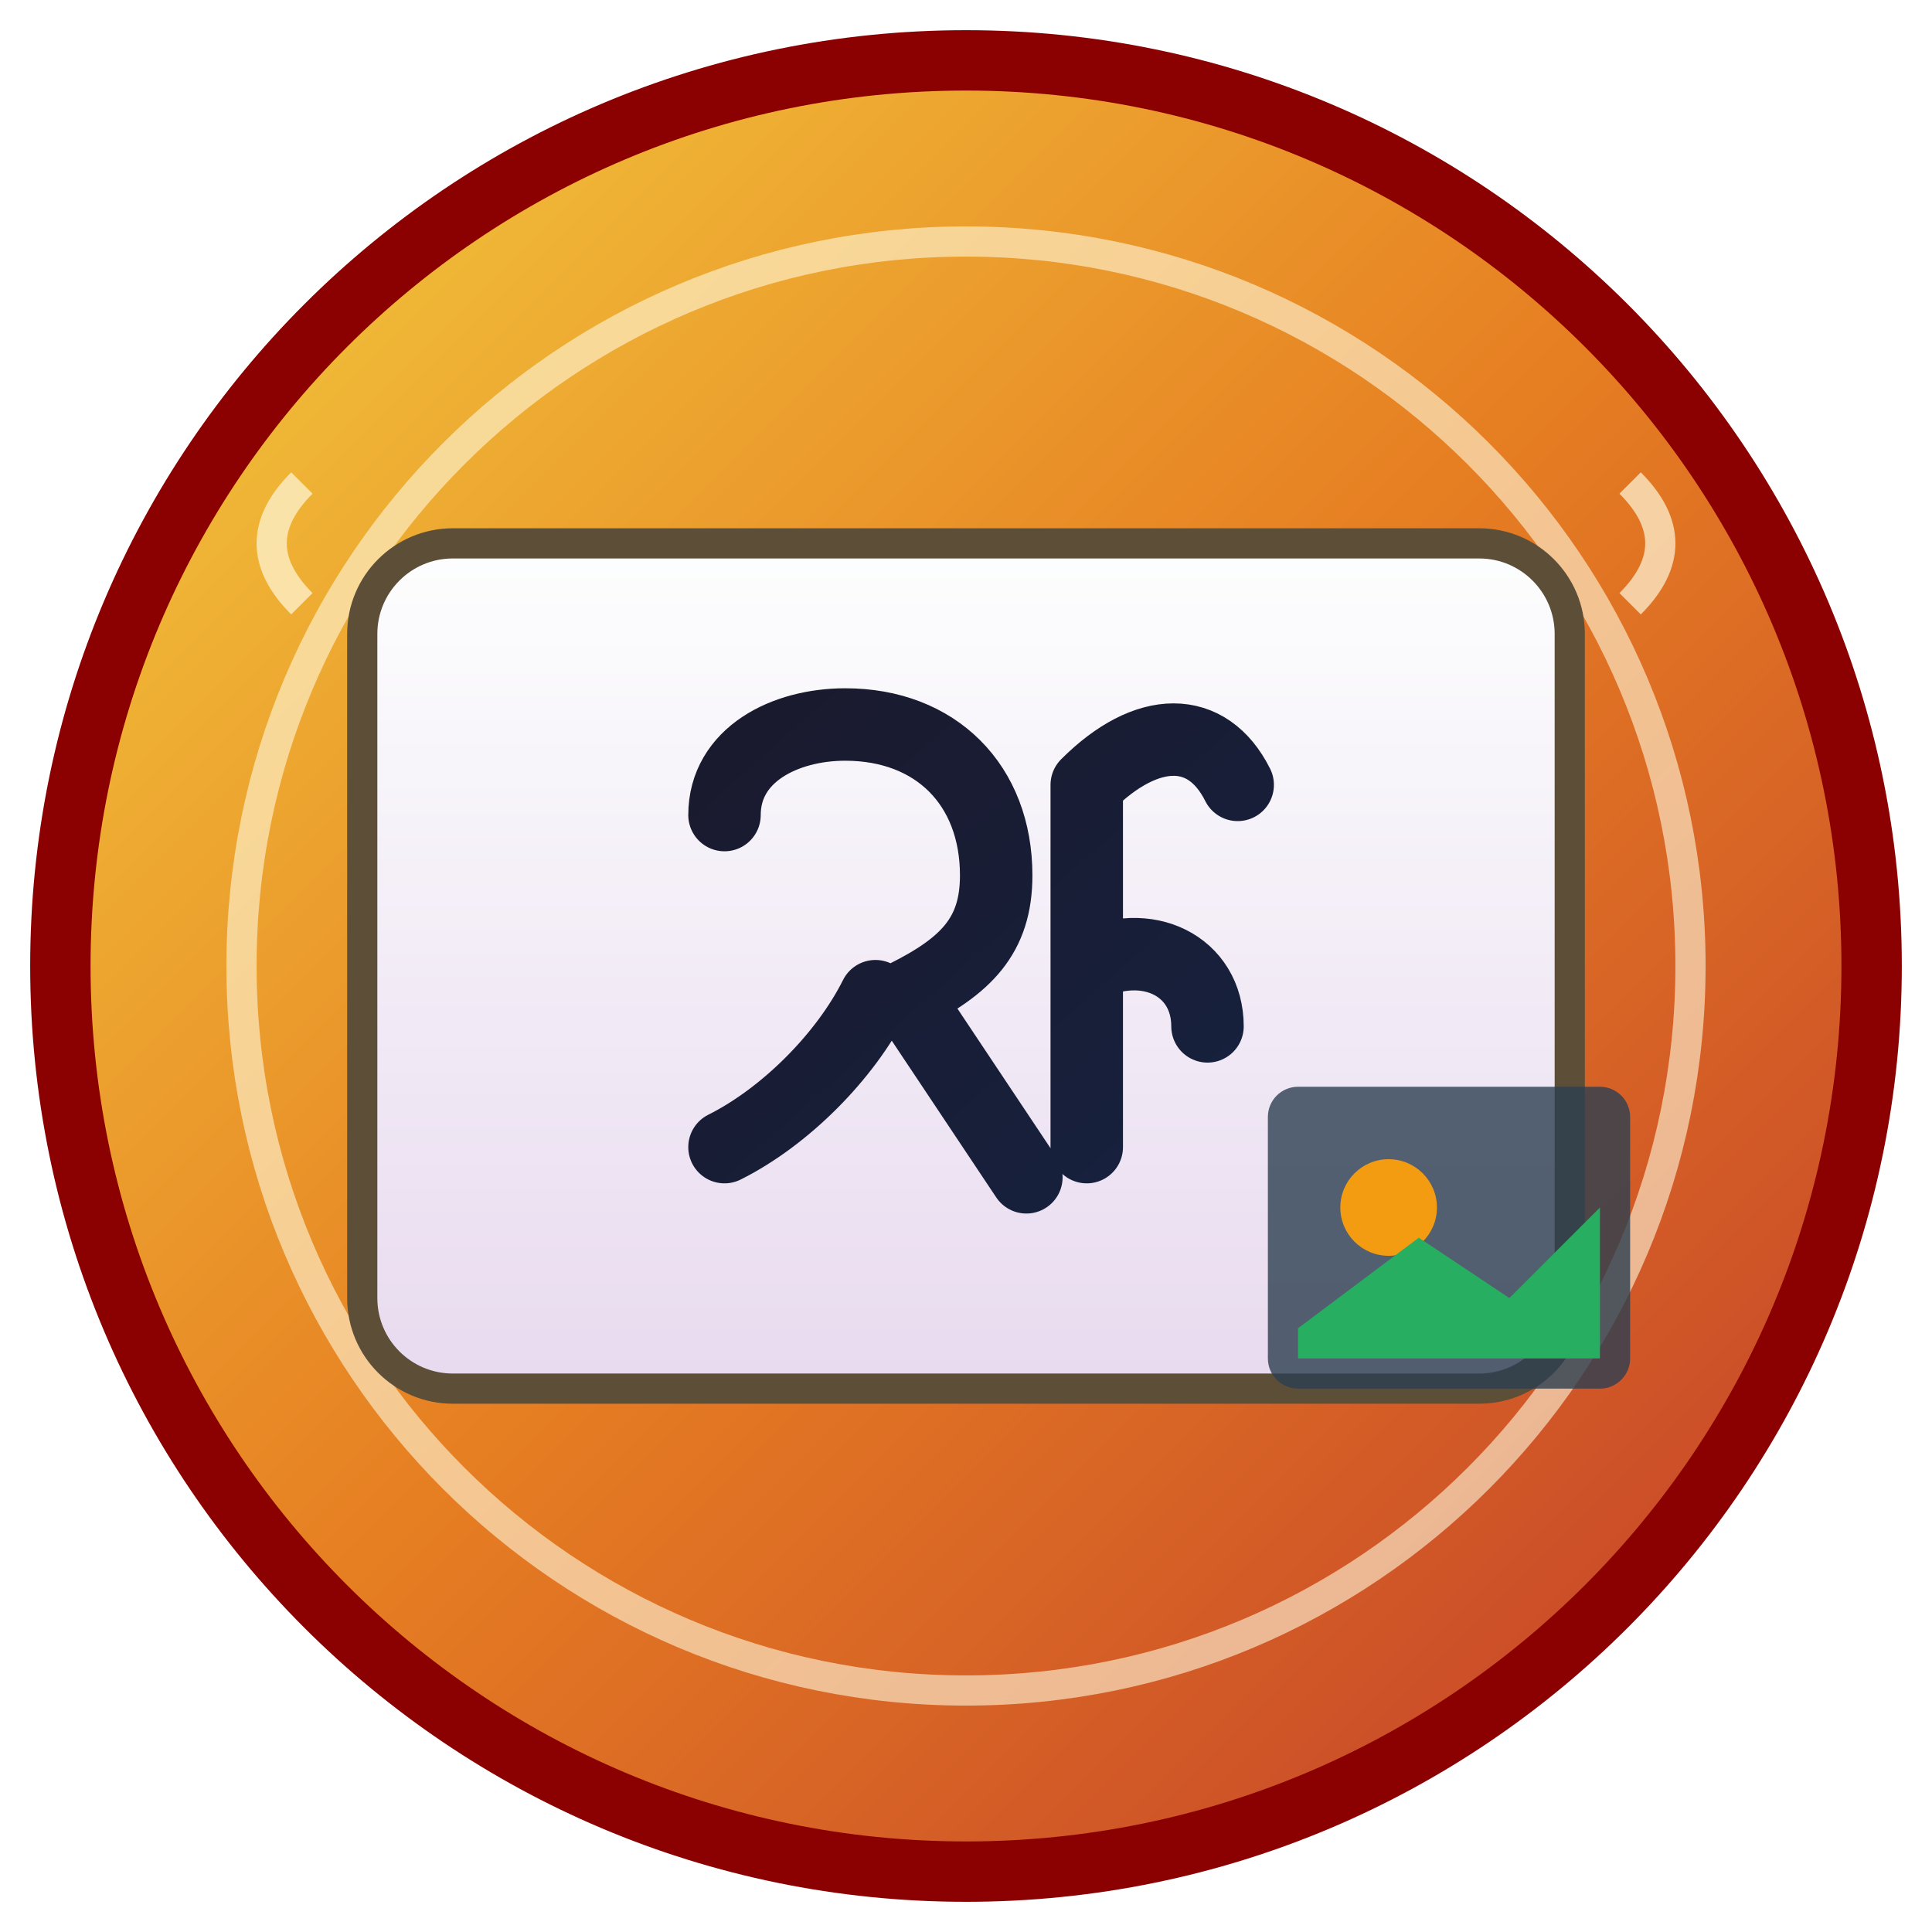
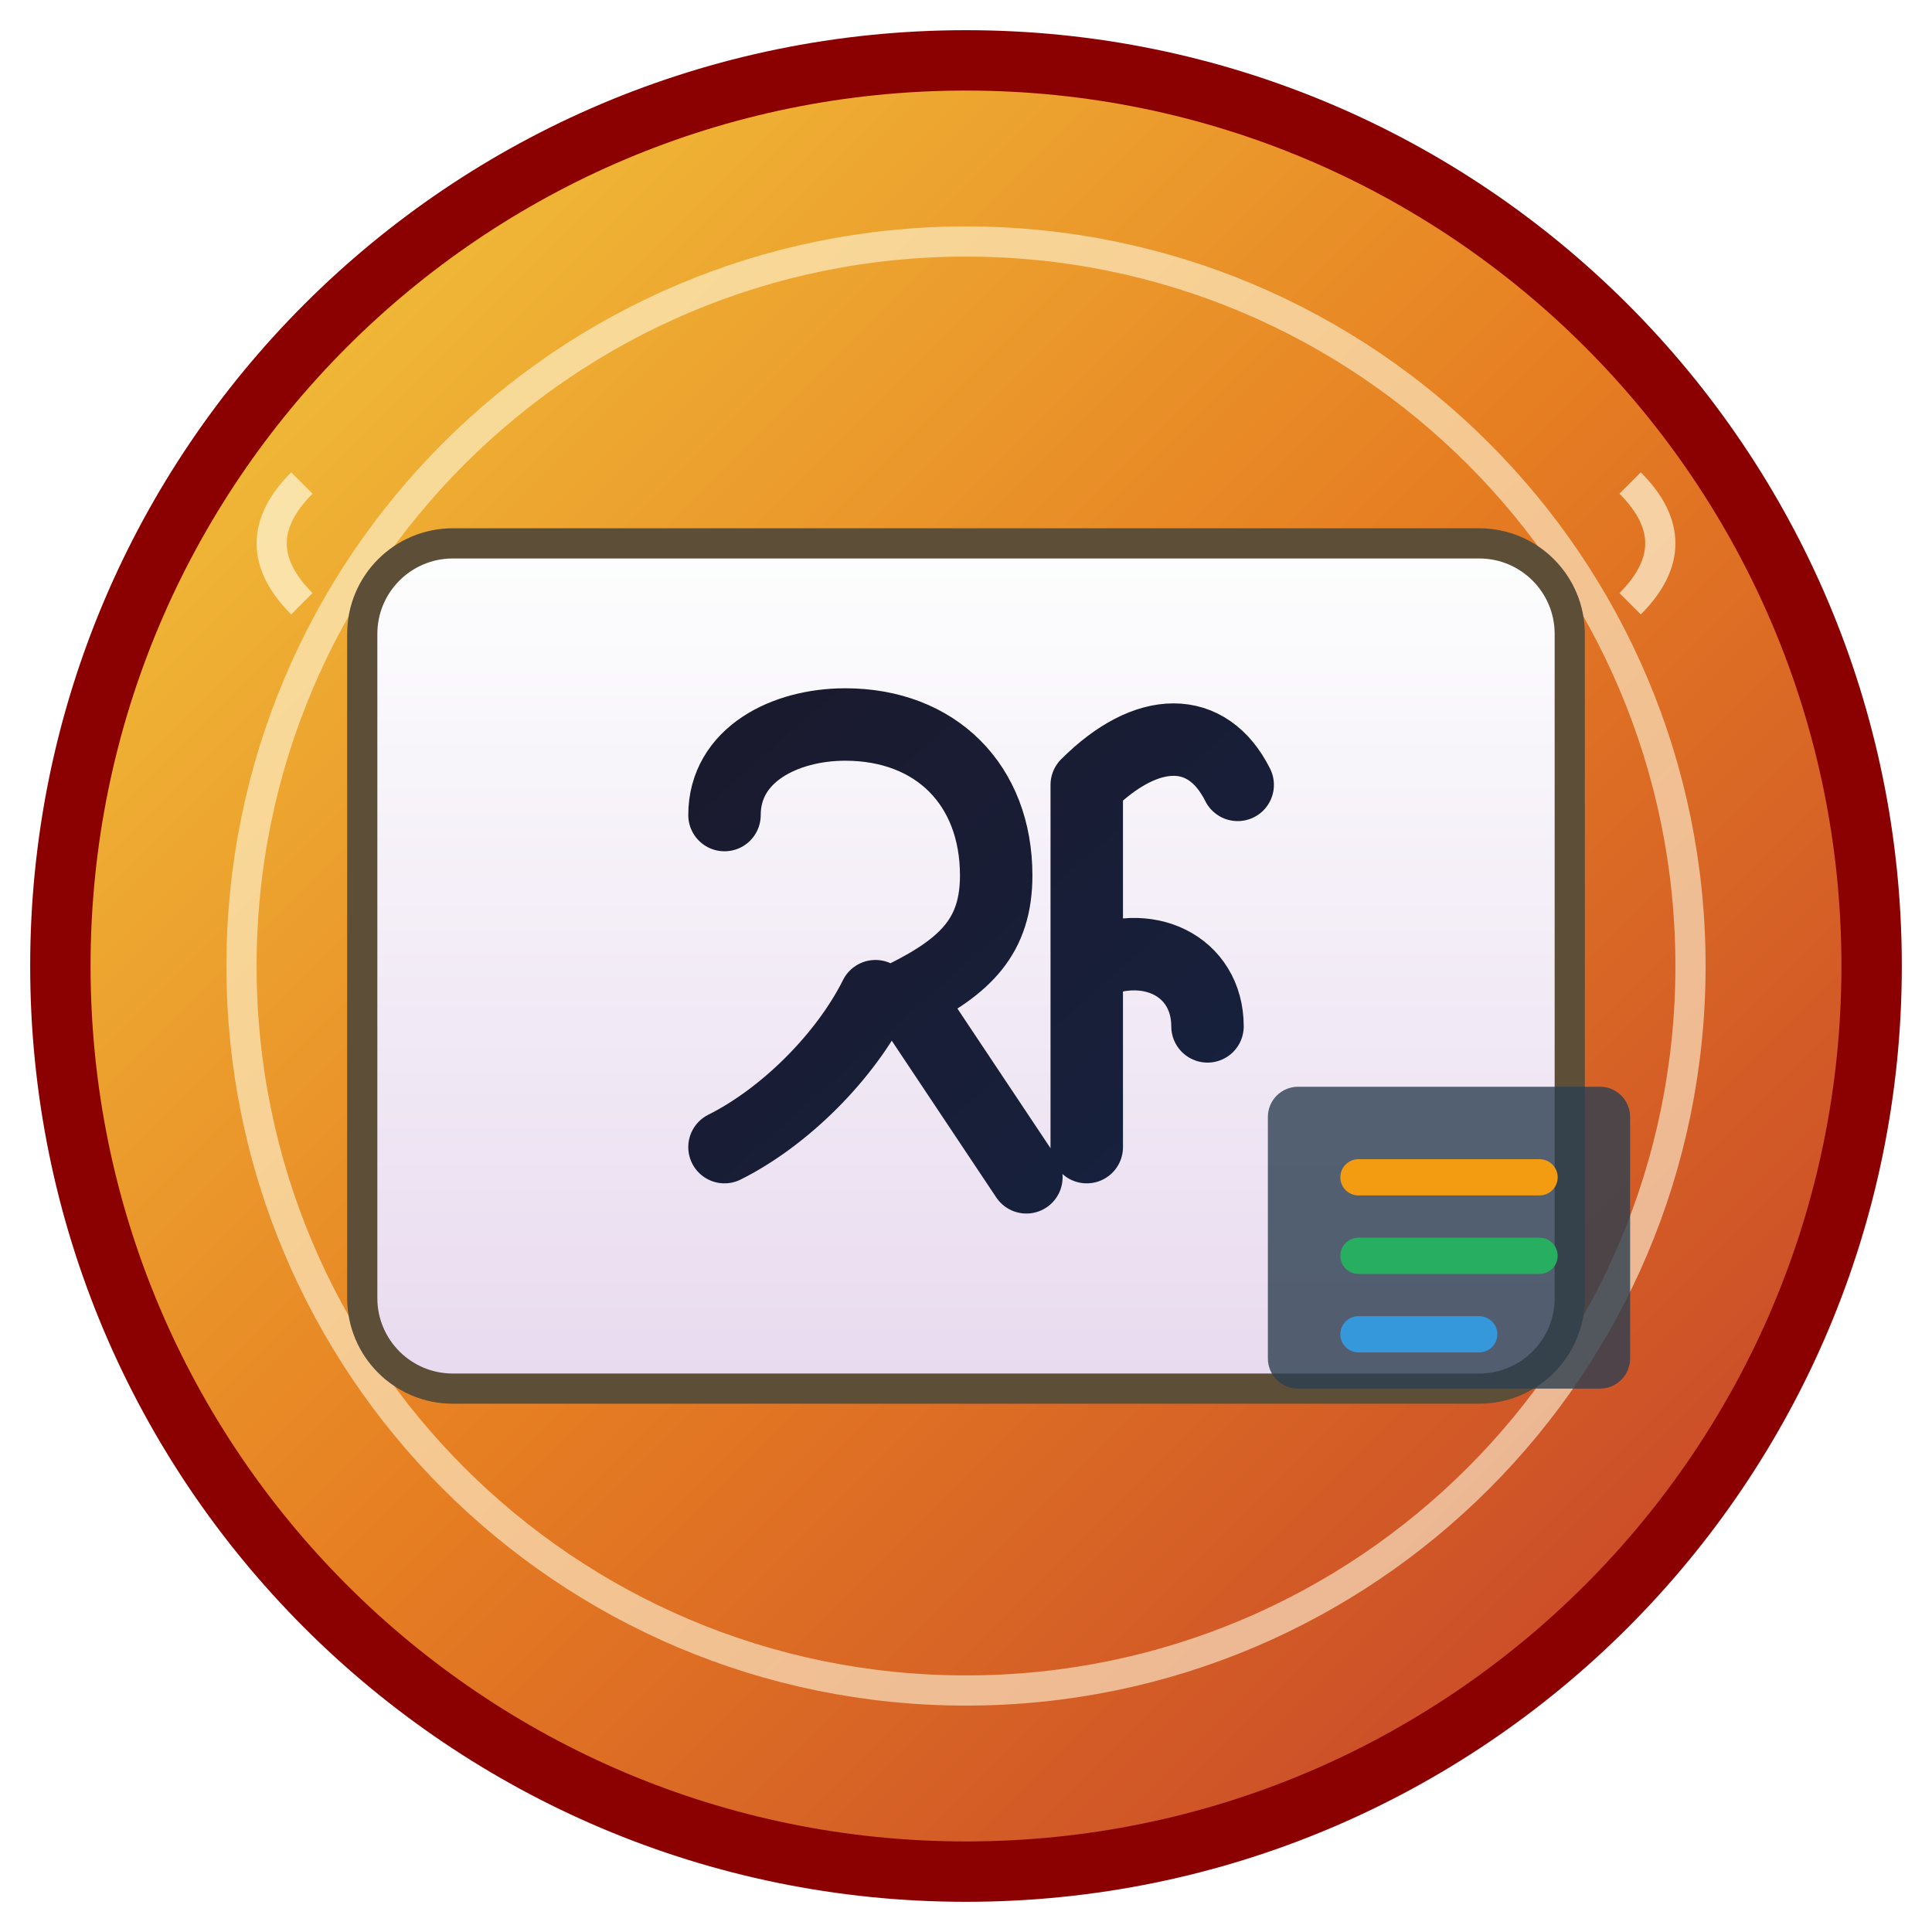
<svg xmlns="http://www.w3.org/2000/svg" viewBox="0 0 32 32">
  <defs>
    <linearGradient id="tibetanGold" x1="0%" y1="0%" x2="100%" y2="100%">
      <stop offset="0%" style="stop-color:#F4D03F" />
      <stop offset="50%" style="stop-color:#E67E22" />
      <stop offset="100%" style="stop-color:#C0392B" />
    </linearGradient>
    <linearGradient id="paperGradient" x1="0%" y1="0%" x2="0%" y2="100%">
      <stop offset="0%" style="stop-color:#FDFEFE" />
      <stop offset="100%" style="stop-color:#E8DAEF" />
    </linearGradient>
    <linearGradient id="inkGradient" x1="0%" y1="0%" x2="100%" y2="100%">
      <stop offset="0%" style="stop-color:#1A1A2E" />
      <stop offset="100%" style="stop-color:#16213E" />
    </linearGradient>
  </defs>
  <circle cx="16" cy="16" r="15" fill="url(#tibetanGold)" stroke="#8B0000" stroke-width="1" />
  <circle cx="16" cy="16" r="12" fill="none" stroke="#FFF8DC" stroke-width="0.5" opacity="0.6" />
  <rect x="6" y="9" width="20" height="14" rx="1.5" fill="url(#paperGradient)" stroke="#5D4E37" stroke-width="0.5" />
  <path d="M12 13.5         C12 12.5 13 12 14 12         C15.5 12 16.5 13 16.5 14.5         C16.5 15.5 16 16 15 16.5         L17 19.5        M14.5 16.5 C14 17.5 13 18.5 12 19        M18 13 L18 19        M18 13 C19 12 20 12 20.5 13        M18 16 C19 15.5 20 16 20 17" fill="none" stroke="url(#inkGradient)" stroke-width="1.2" stroke-linecap="round" stroke-linejoin="round" />
  <rect x="21" y="18" width="6" height="5" rx="0.5" fill="#2C3E50" opacity="0.8" />
-   <circle cx="23" cy="20" r="0.8" fill="#F39C12" />
-   <path d="M21.5 22 L23.5 20.5 L25 21.5 L26.5 20 L26.5 22.5 L21.5 22.5 Z" fill="#27AE60" />
+   <line x1="22.5" y1="19.5" x2="25.5" y2="19.5" stroke="#F39C12" stroke-width="0.6" stroke-linecap="round" />
+   <line x1="22.5" y1="20.8" x2="25.5" y2="20.8" stroke="#27AE60" stroke-width="0.6" stroke-linecap="round" />
+   <line x1="22.5" y1="22.1" x2="24.5" y2="22.1" stroke="#3498DB" stroke-width="0.6" stroke-linecap="round" />
  <path d="M5 10 Q4 9 5 8" fill="none" stroke="#FFF8DC" stroke-width="0.5" opacity="0.7" />
  <path d="M27 10 Q28 9 27 8" fill="none" stroke="#FFF8DC" stroke-width="0.5" opacity="0.7" />
</svg>
